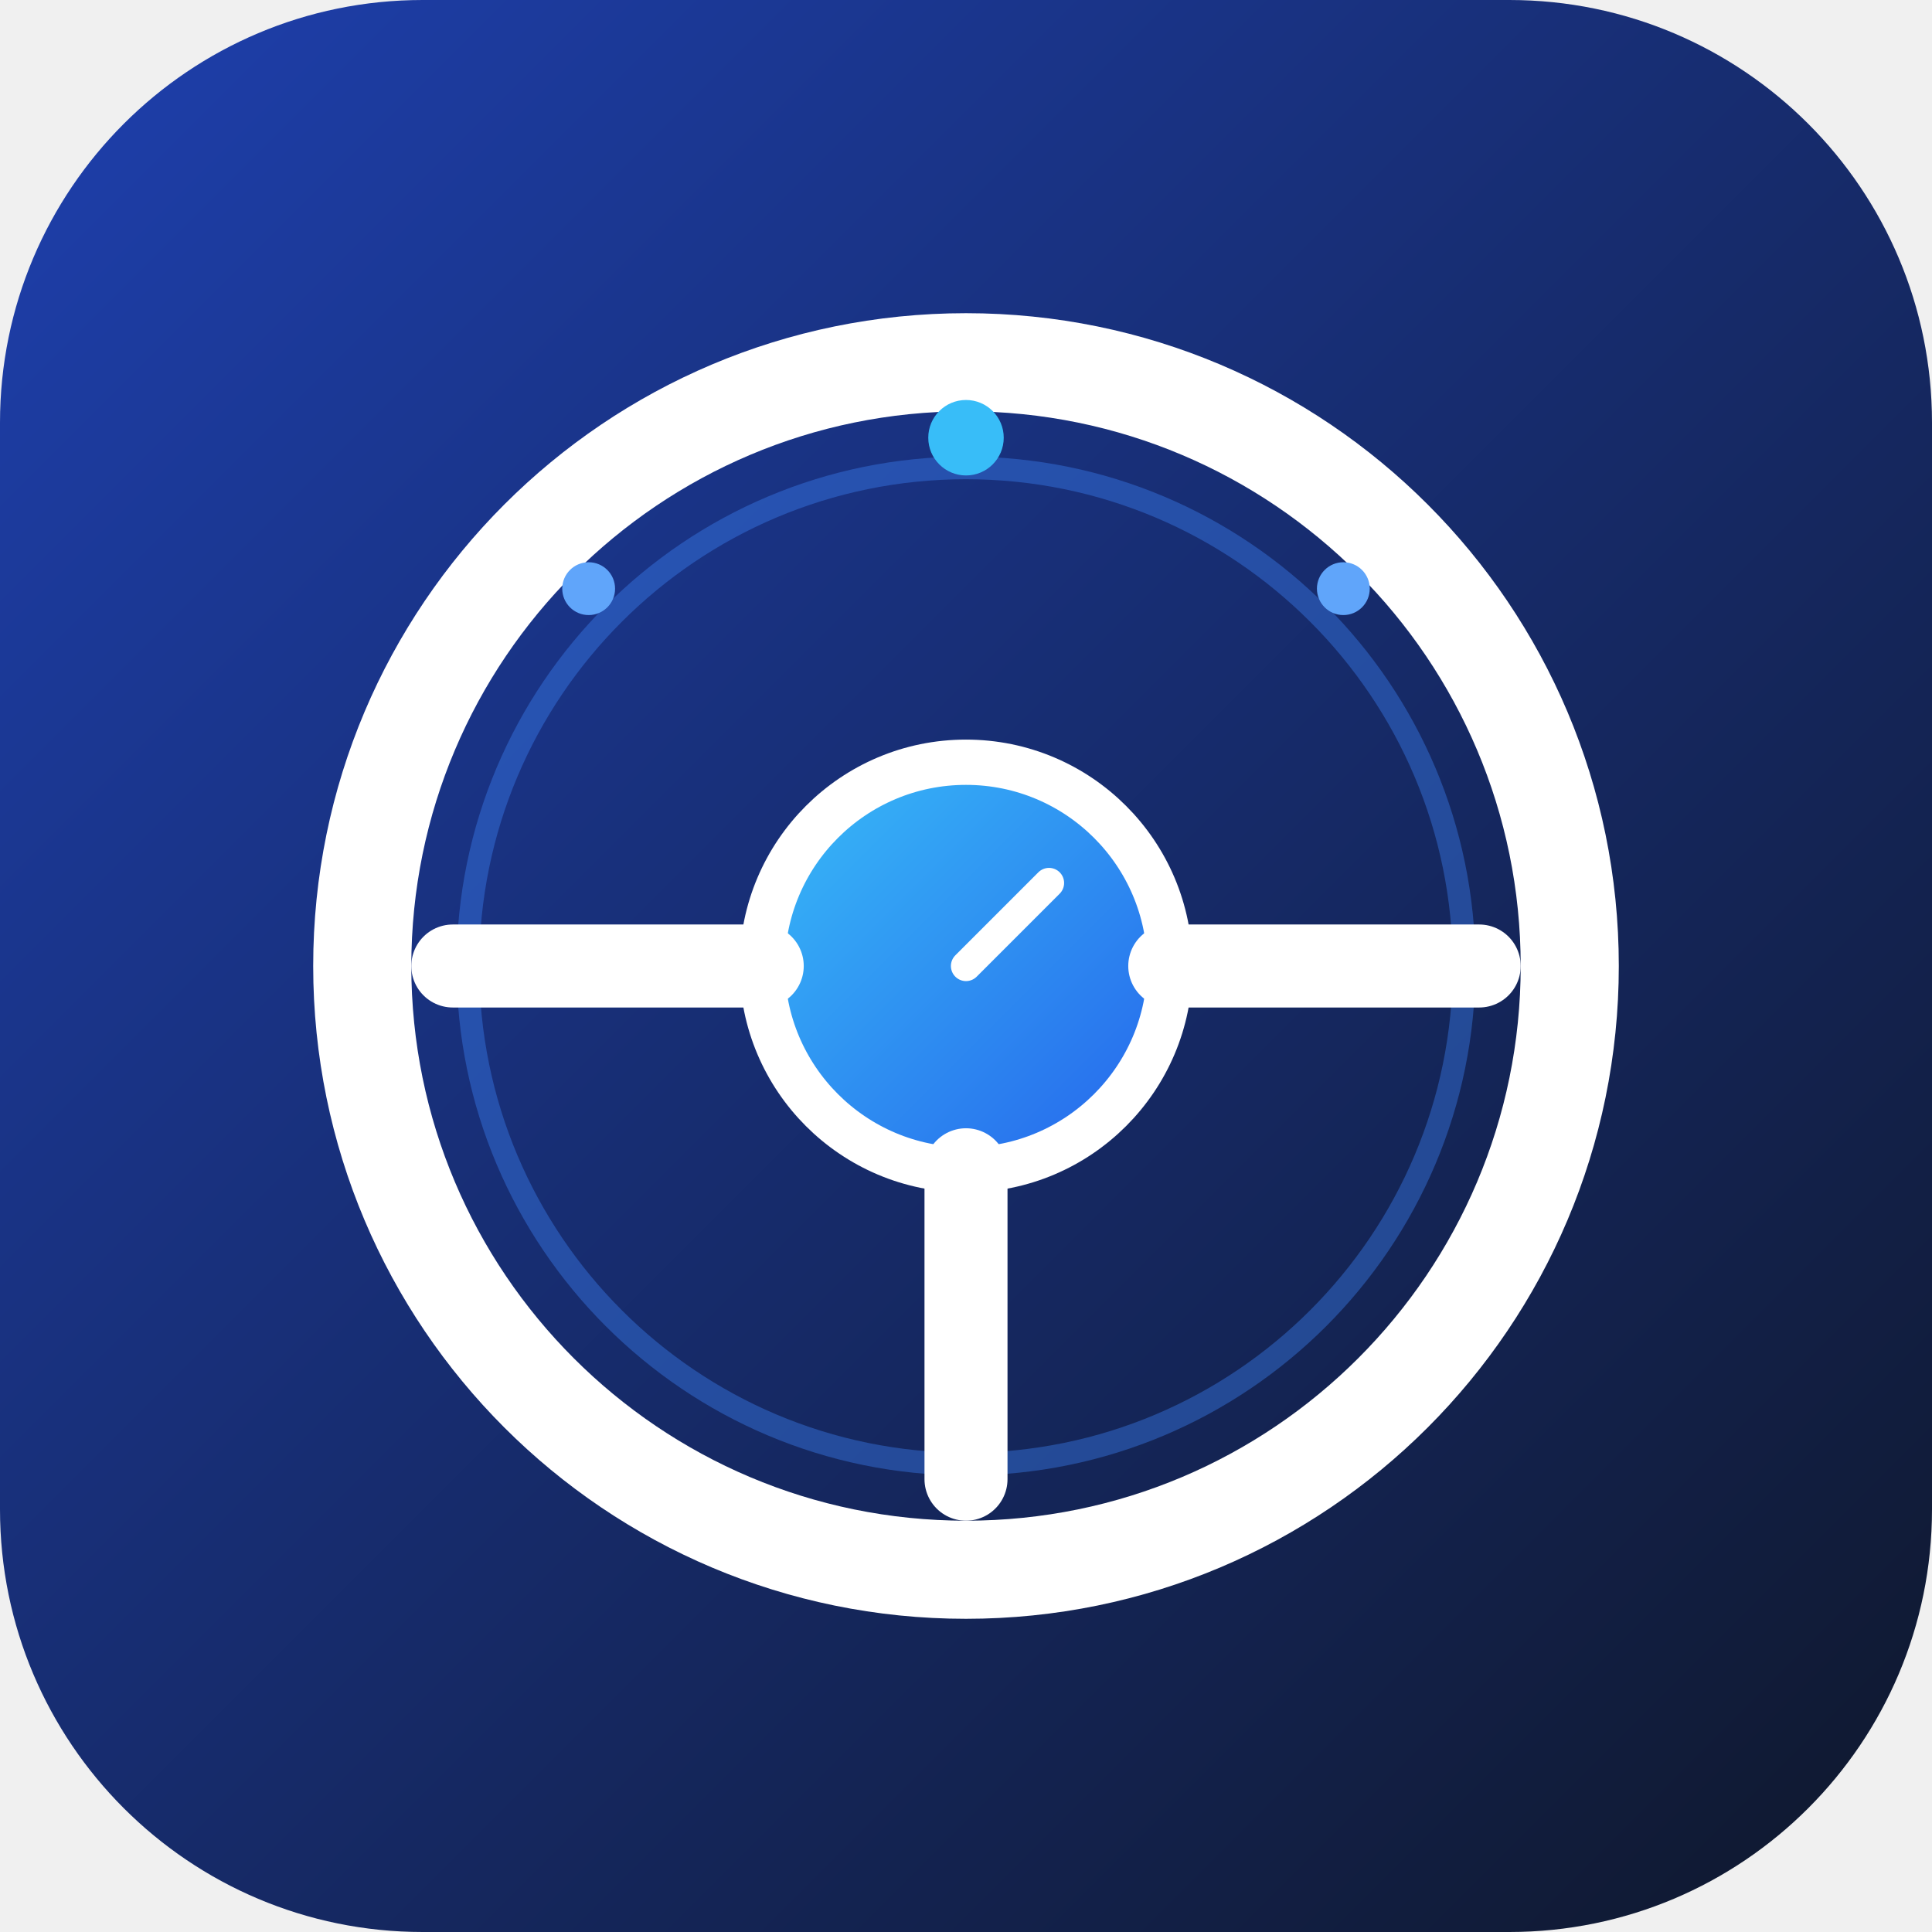
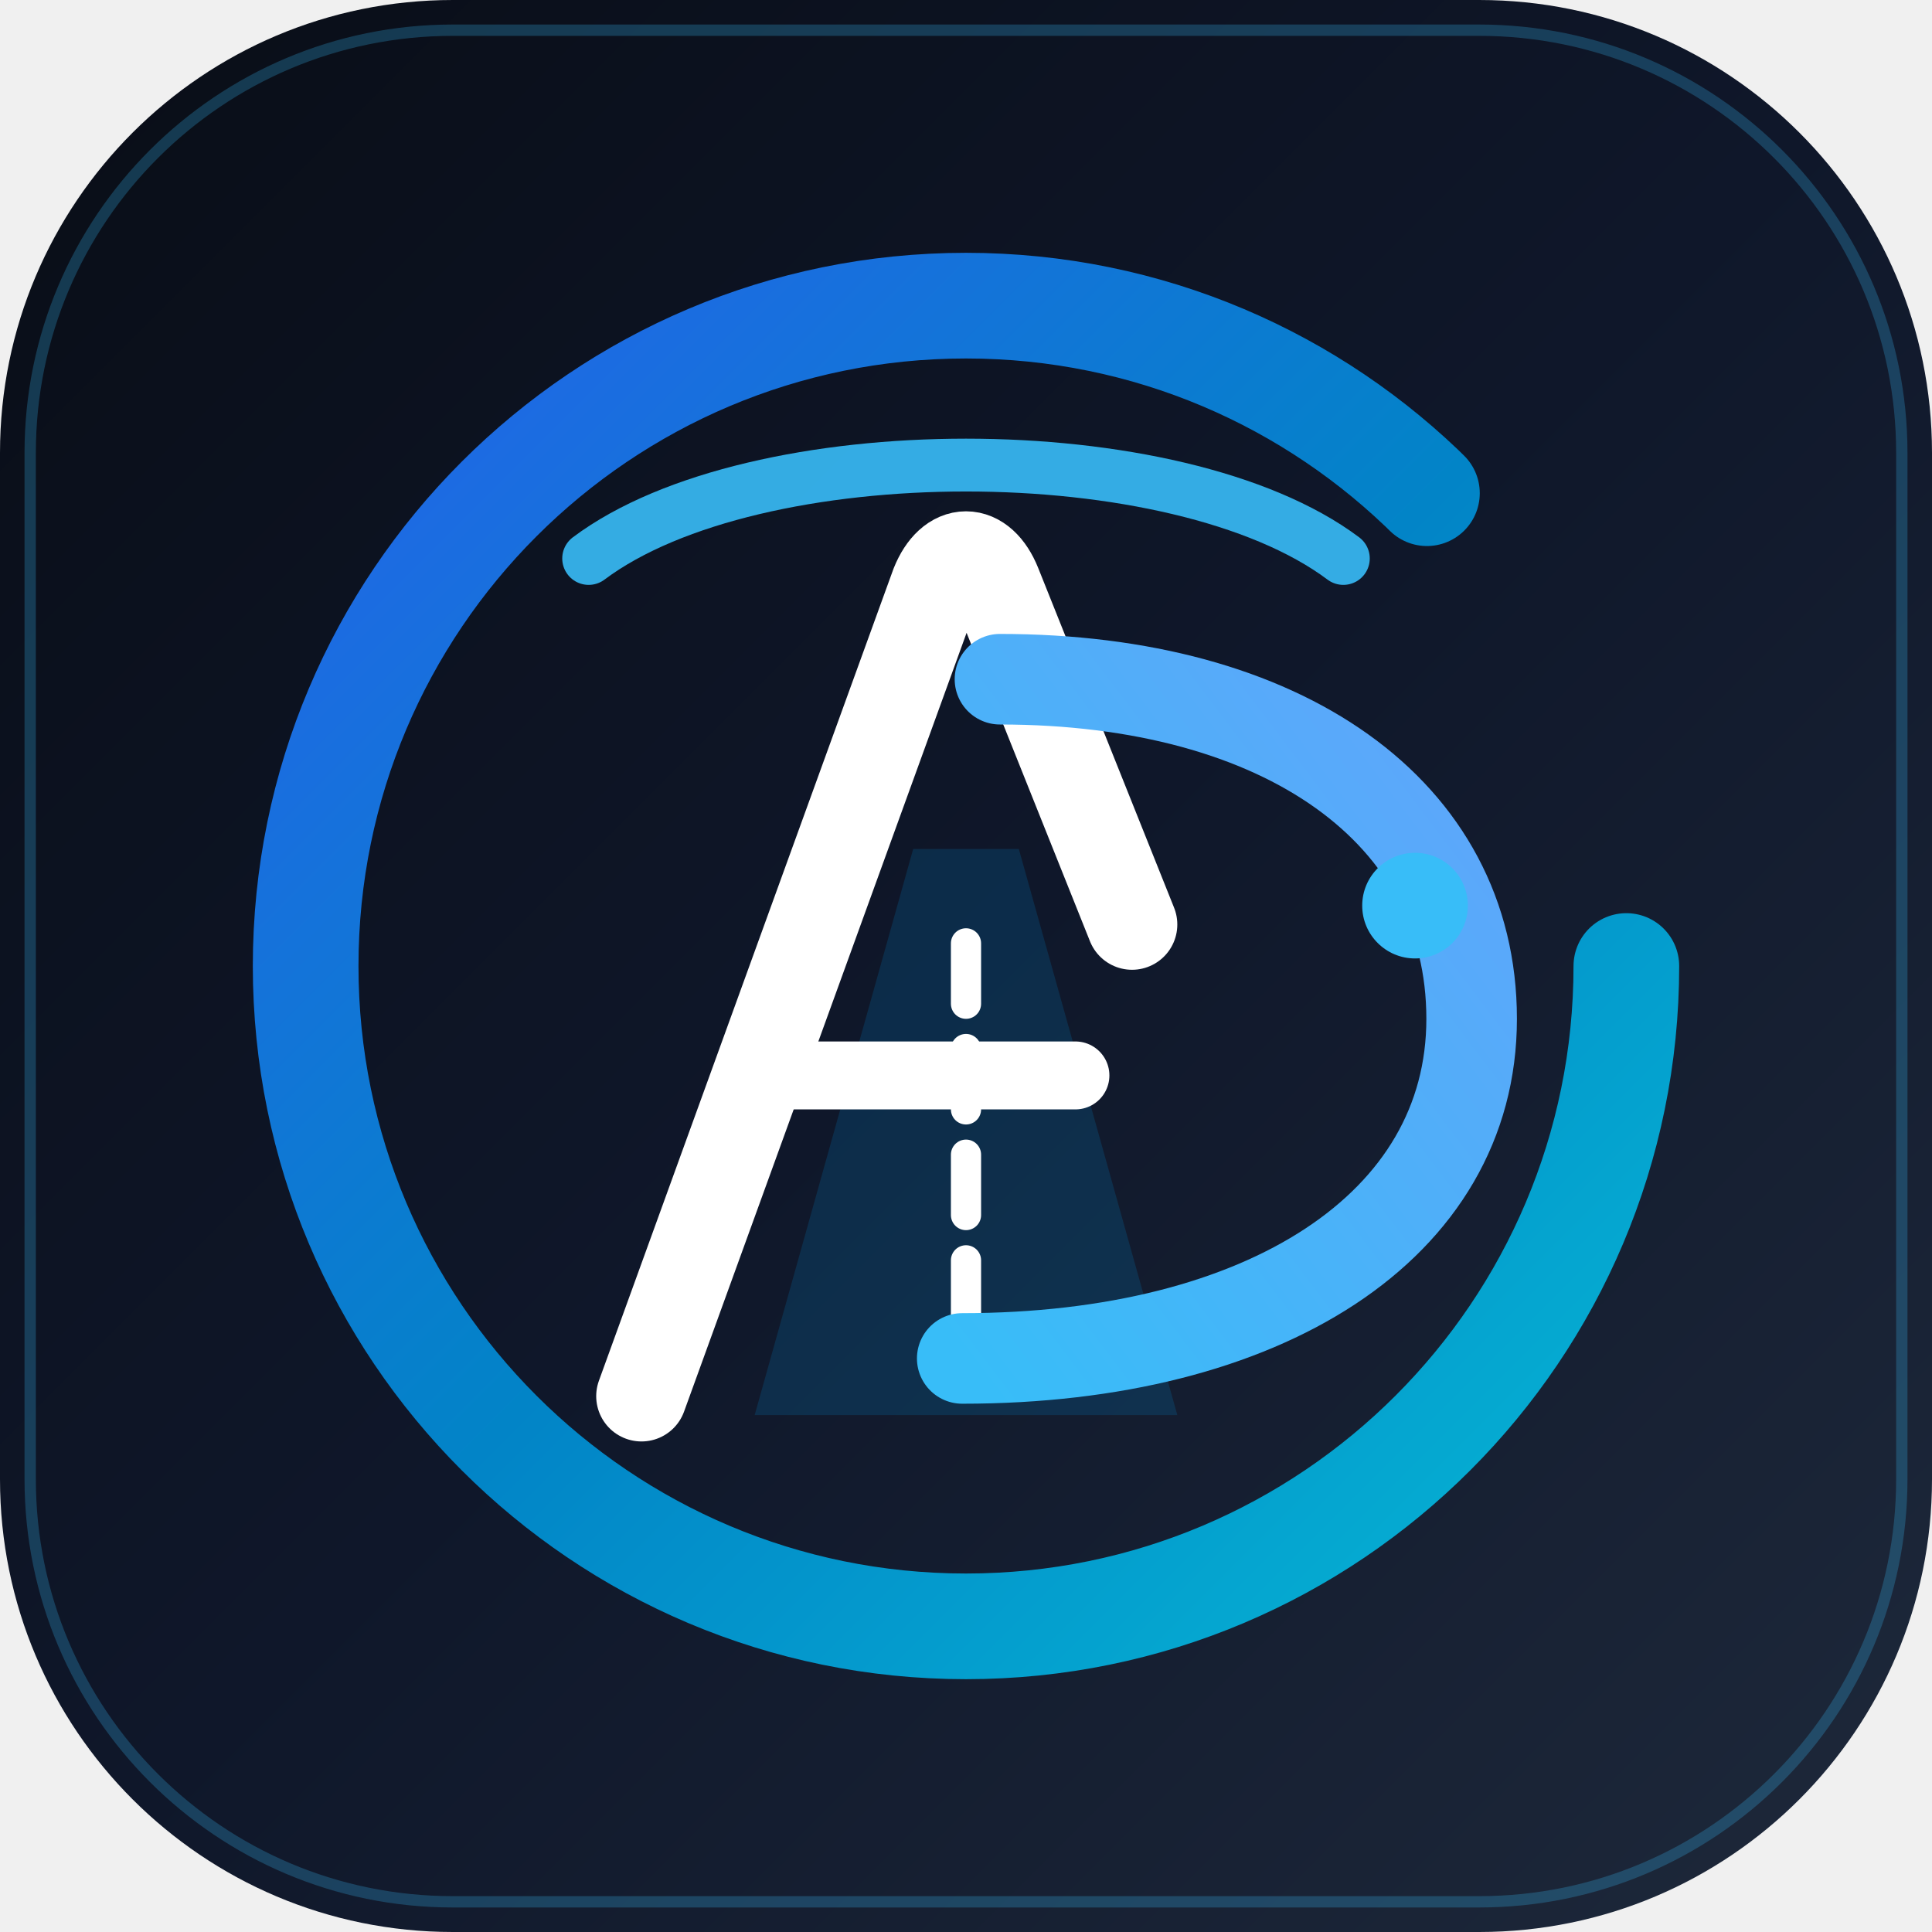
<svg xmlns="http://www.w3.org/2000/svg" viewBox="0 0 512 512" width="512" height="512">
  <defs>
-     <linearGradient id="grad1" x1="0%" y1="0%" x2="100%" y2="100%">
-       <stop offset="0%" style="stop-color:#1e40af;stop-opacity:1" />
-       <stop offset="100%" style="stop-color:#0f172a;stop-opacity:1" />
+     <linearGradient id="bgGrad" x1="0%" y1="0%" x2="100%" y2="100%">
+       <stop offset="0%" stop-color="#090d16" />
+       <stop offset="50%" stop-color="#0f172a" />
+       <stop offset="100%" stop-color="#1e293b" />
    </linearGradient>
-     <linearGradient id="gold" x1="0%" y1="0%" x2="100%" y2="100%">
-       <stop offset="0%" style="stop-color:#38bdf8;stop-opacity:1" />
-       <stop offset="100%" style="stop-color:#2563eb;stop-opacity:1" />
+     <linearGradient id="wheelGrad" x1="0%" y1="0%" x2="100%" y2="100%">
+       <stop offset="0%" stop-color="#2563eb" />
+       <stop offset="50%" stop-color="#0284c7" />
+       <stop offset="100%" stop-color="#06b6d4" />
+     </linearGradient>
+     <linearGradient id="dGrad" x1="0%" y1="100%" x2="100%" y2="0%">
+       <stop offset="0%" stop-color="#38bdf8" />
+       <stop offset="100%" stop-color="#60a5fa" />
    </linearGradient>
  </defs>
-   <rect width="512" height="512" rx="112" fill="url(#grad1)" />
-   <circle cx="256" cy="256" r="160" fill="none" stroke="#ffffff" stroke-width="26" stroke-linecap="round" />
-   <circle cx="256" cy="256" r="132" fill="none" stroke="#3b82f6" stroke-width="6" opacity="0.4" />
-   <circle cx="256" cy="256" r="54" fill="url(#gold)" stroke="#ffffff" stroke-width="12" />
-   <path d="M120 256 L202 256" stroke="#ffffff" stroke-width="22" stroke-linecap="round" />
-   <path d="M310 256 L392 256" stroke="#ffffff" stroke-width="22" stroke-linecap="round" />
-   <path d="M256 310 L256 392" stroke="#ffffff" stroke-width="22" stroke-linecap="round" />
-   <circle cx="256" cy="116" r="10" fill="#38bdf8" />
-   <circle cx="156" cy="156" r="7" fill="#60a5fa" />
-   <circle cx="356" cy="156" r="7" fill="#60a5fa" />
-   <path d="M256 256 L278 234" stroke="#ffffff" stroke-width="8" stroke-linecap="round" />
+   <rect width="512" height="512" rx="120" fill="url(#bgGrad)" />
+   <rect x="8" y="8" width="496" height="496" rx="112" fill="none" stroke="#38bdf8" stroke-width="3" opacity="0.25" />
+   <circle cx="256" cy="256" r="175" fill="none" stroke="url(#wheelGrad)" stroke-width="28" stroke-dasharray="1000" stroke-dashoffset="40" stroke-linecap="round" />
+   <path d="M156 148 C200 115, 312 115, 356 148" fill="none" stroke="#38bdf8" stroke-width="14" stroke-linecap="round" opacity="0.9" />
+   <path d="M200 375 L242 225 L270 225 L312 375 Z" fill="#0284c7" opacity="0.2" />
+   <line x1="256" y1="250" x2="256" y2="360" stroke="#ffffff" stroke-width="8" stroke-dasharray="16 12" stroke-linecap="round" />
+   <path d="M170 370 L248 155 C252 145, 260 145, 264 155 L300 245" fill="none" stroke="#ffffff" stroke-width="24" stroke-linecap="round" stroke-linejoin="round" />
+   <path d="M205 285 L285 285" fill="none" stroke="#ffffff" stroke-width="18" stroke-linecap="round" />
+   <path d="M265 180 C340 180, 390 215, 390 270 C390 325, 335 360, 255 360" fill="none" stroke="url(#dGrad)" stroke-width="24" stroke-linecap="round" />
+   <circle cx="375" cy="240" r="14" fill="#38bdf8" />
</svg>
